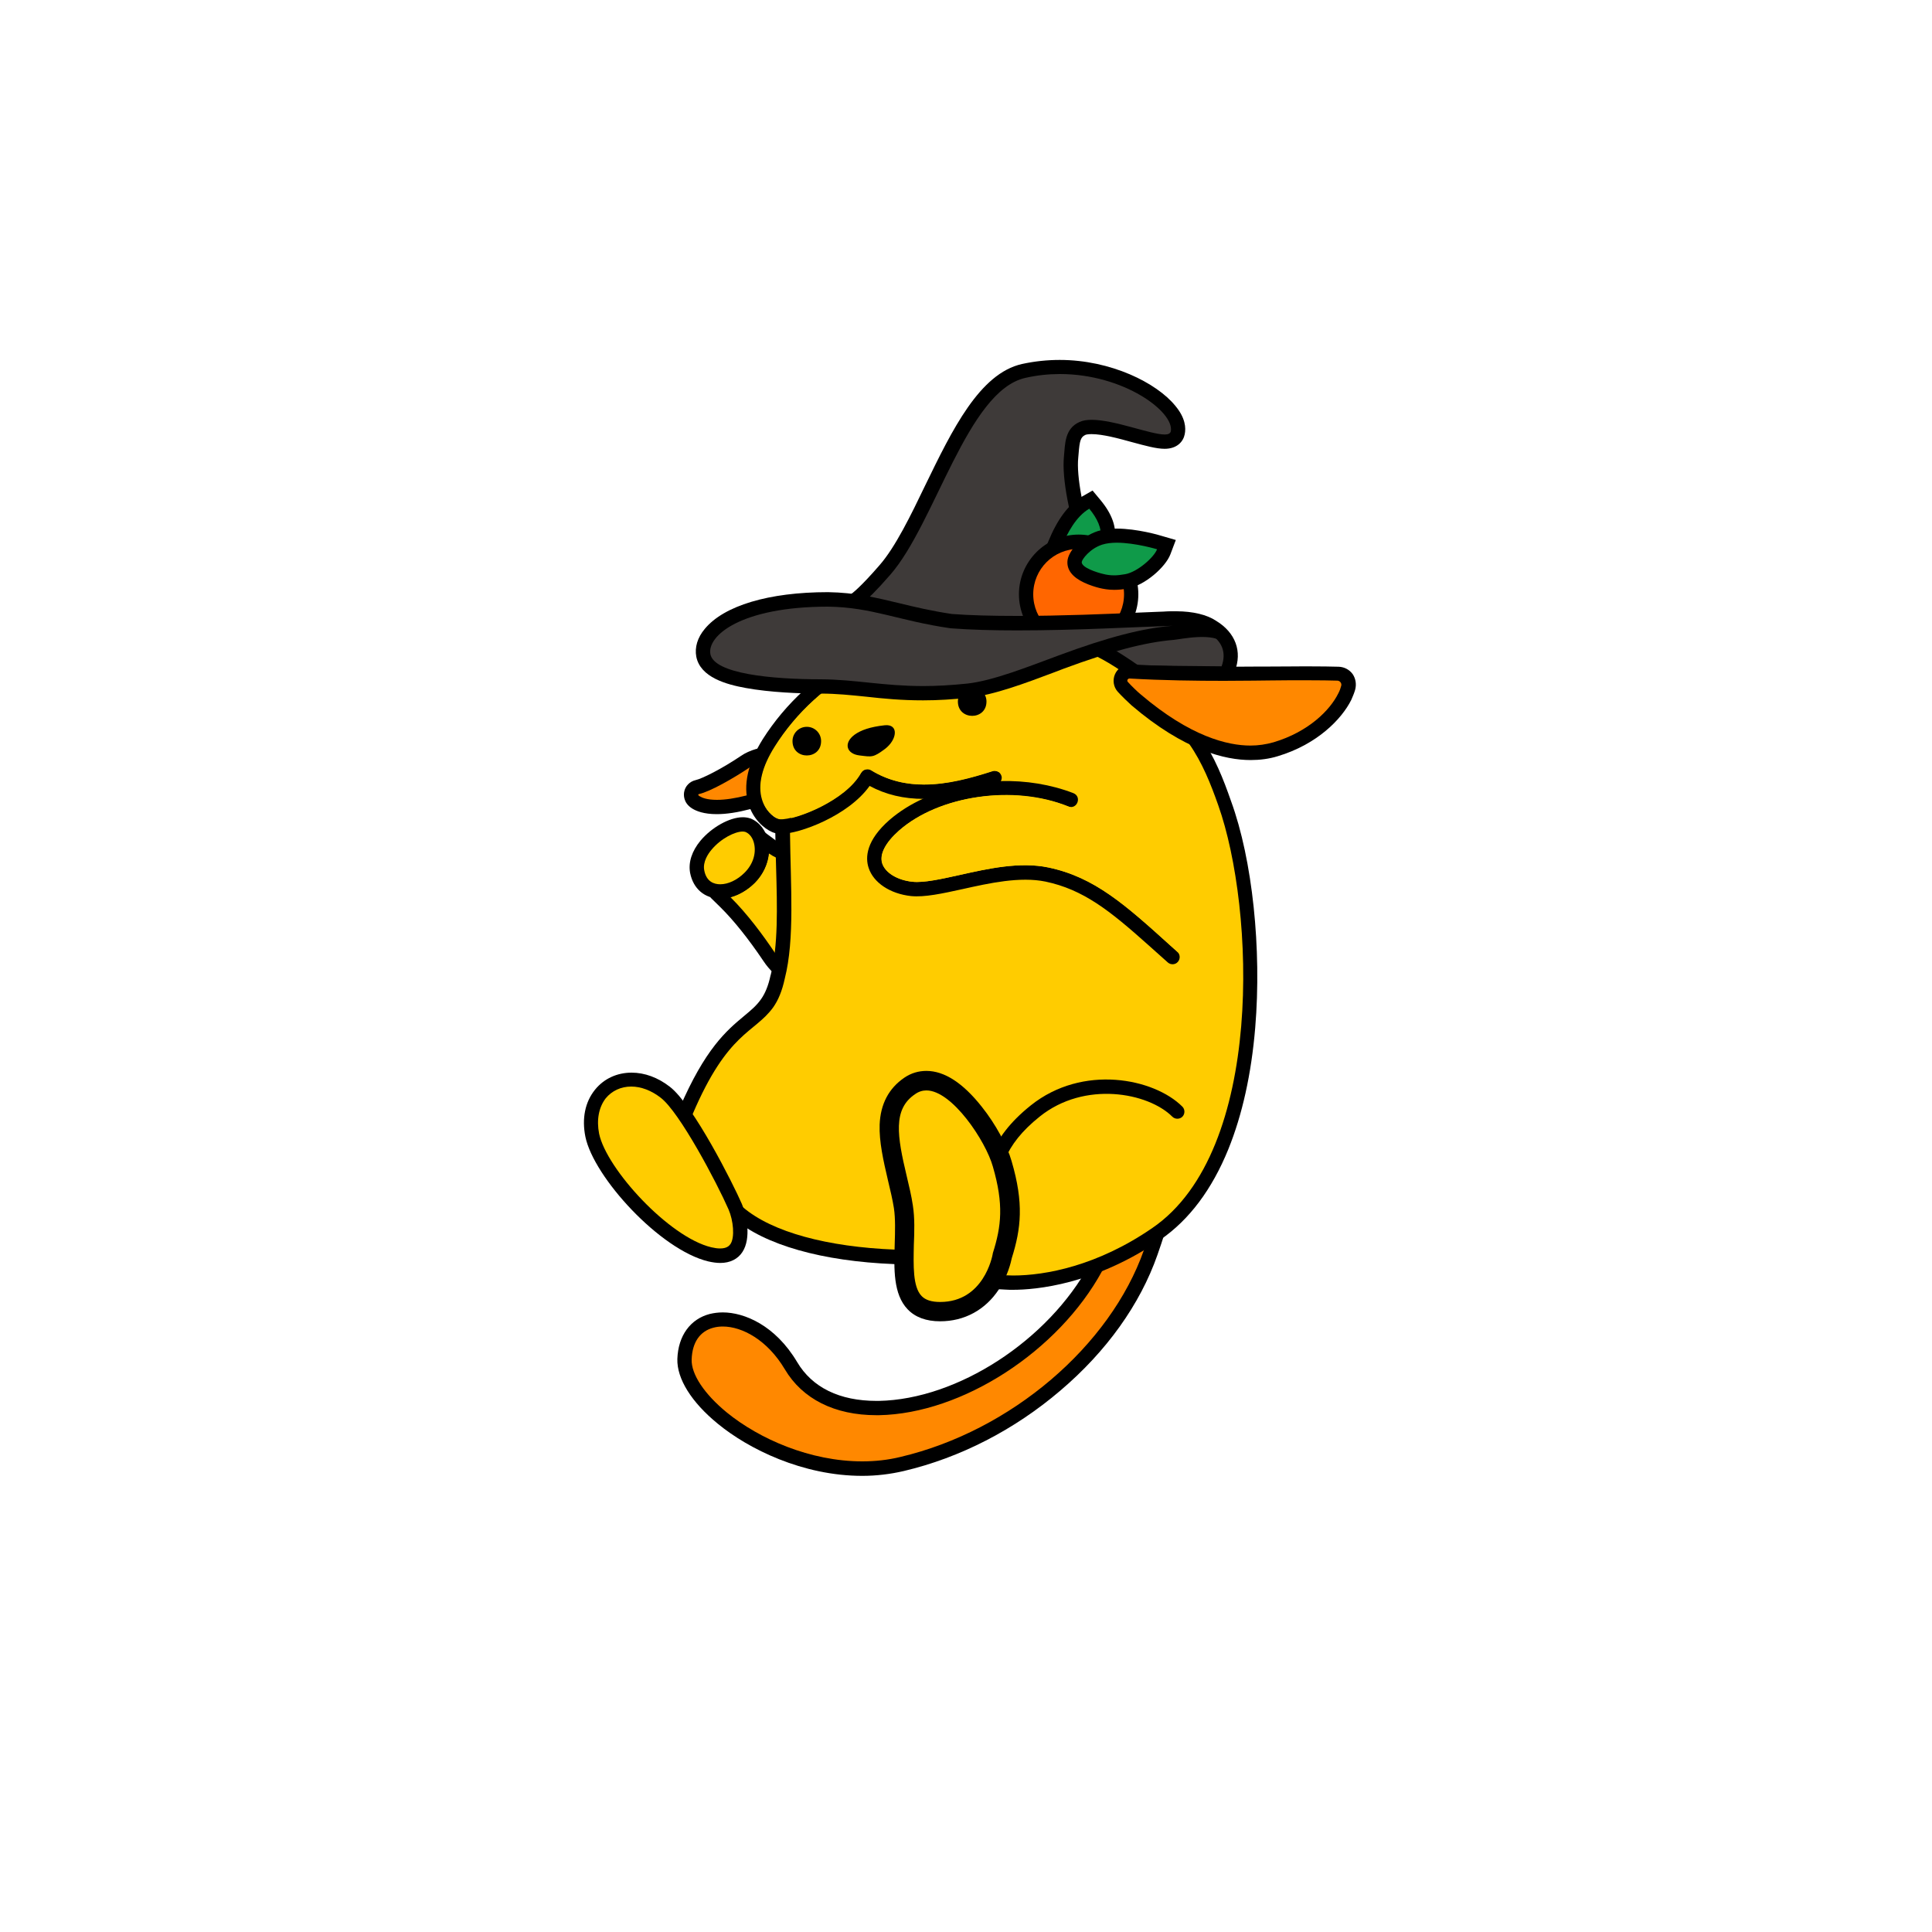
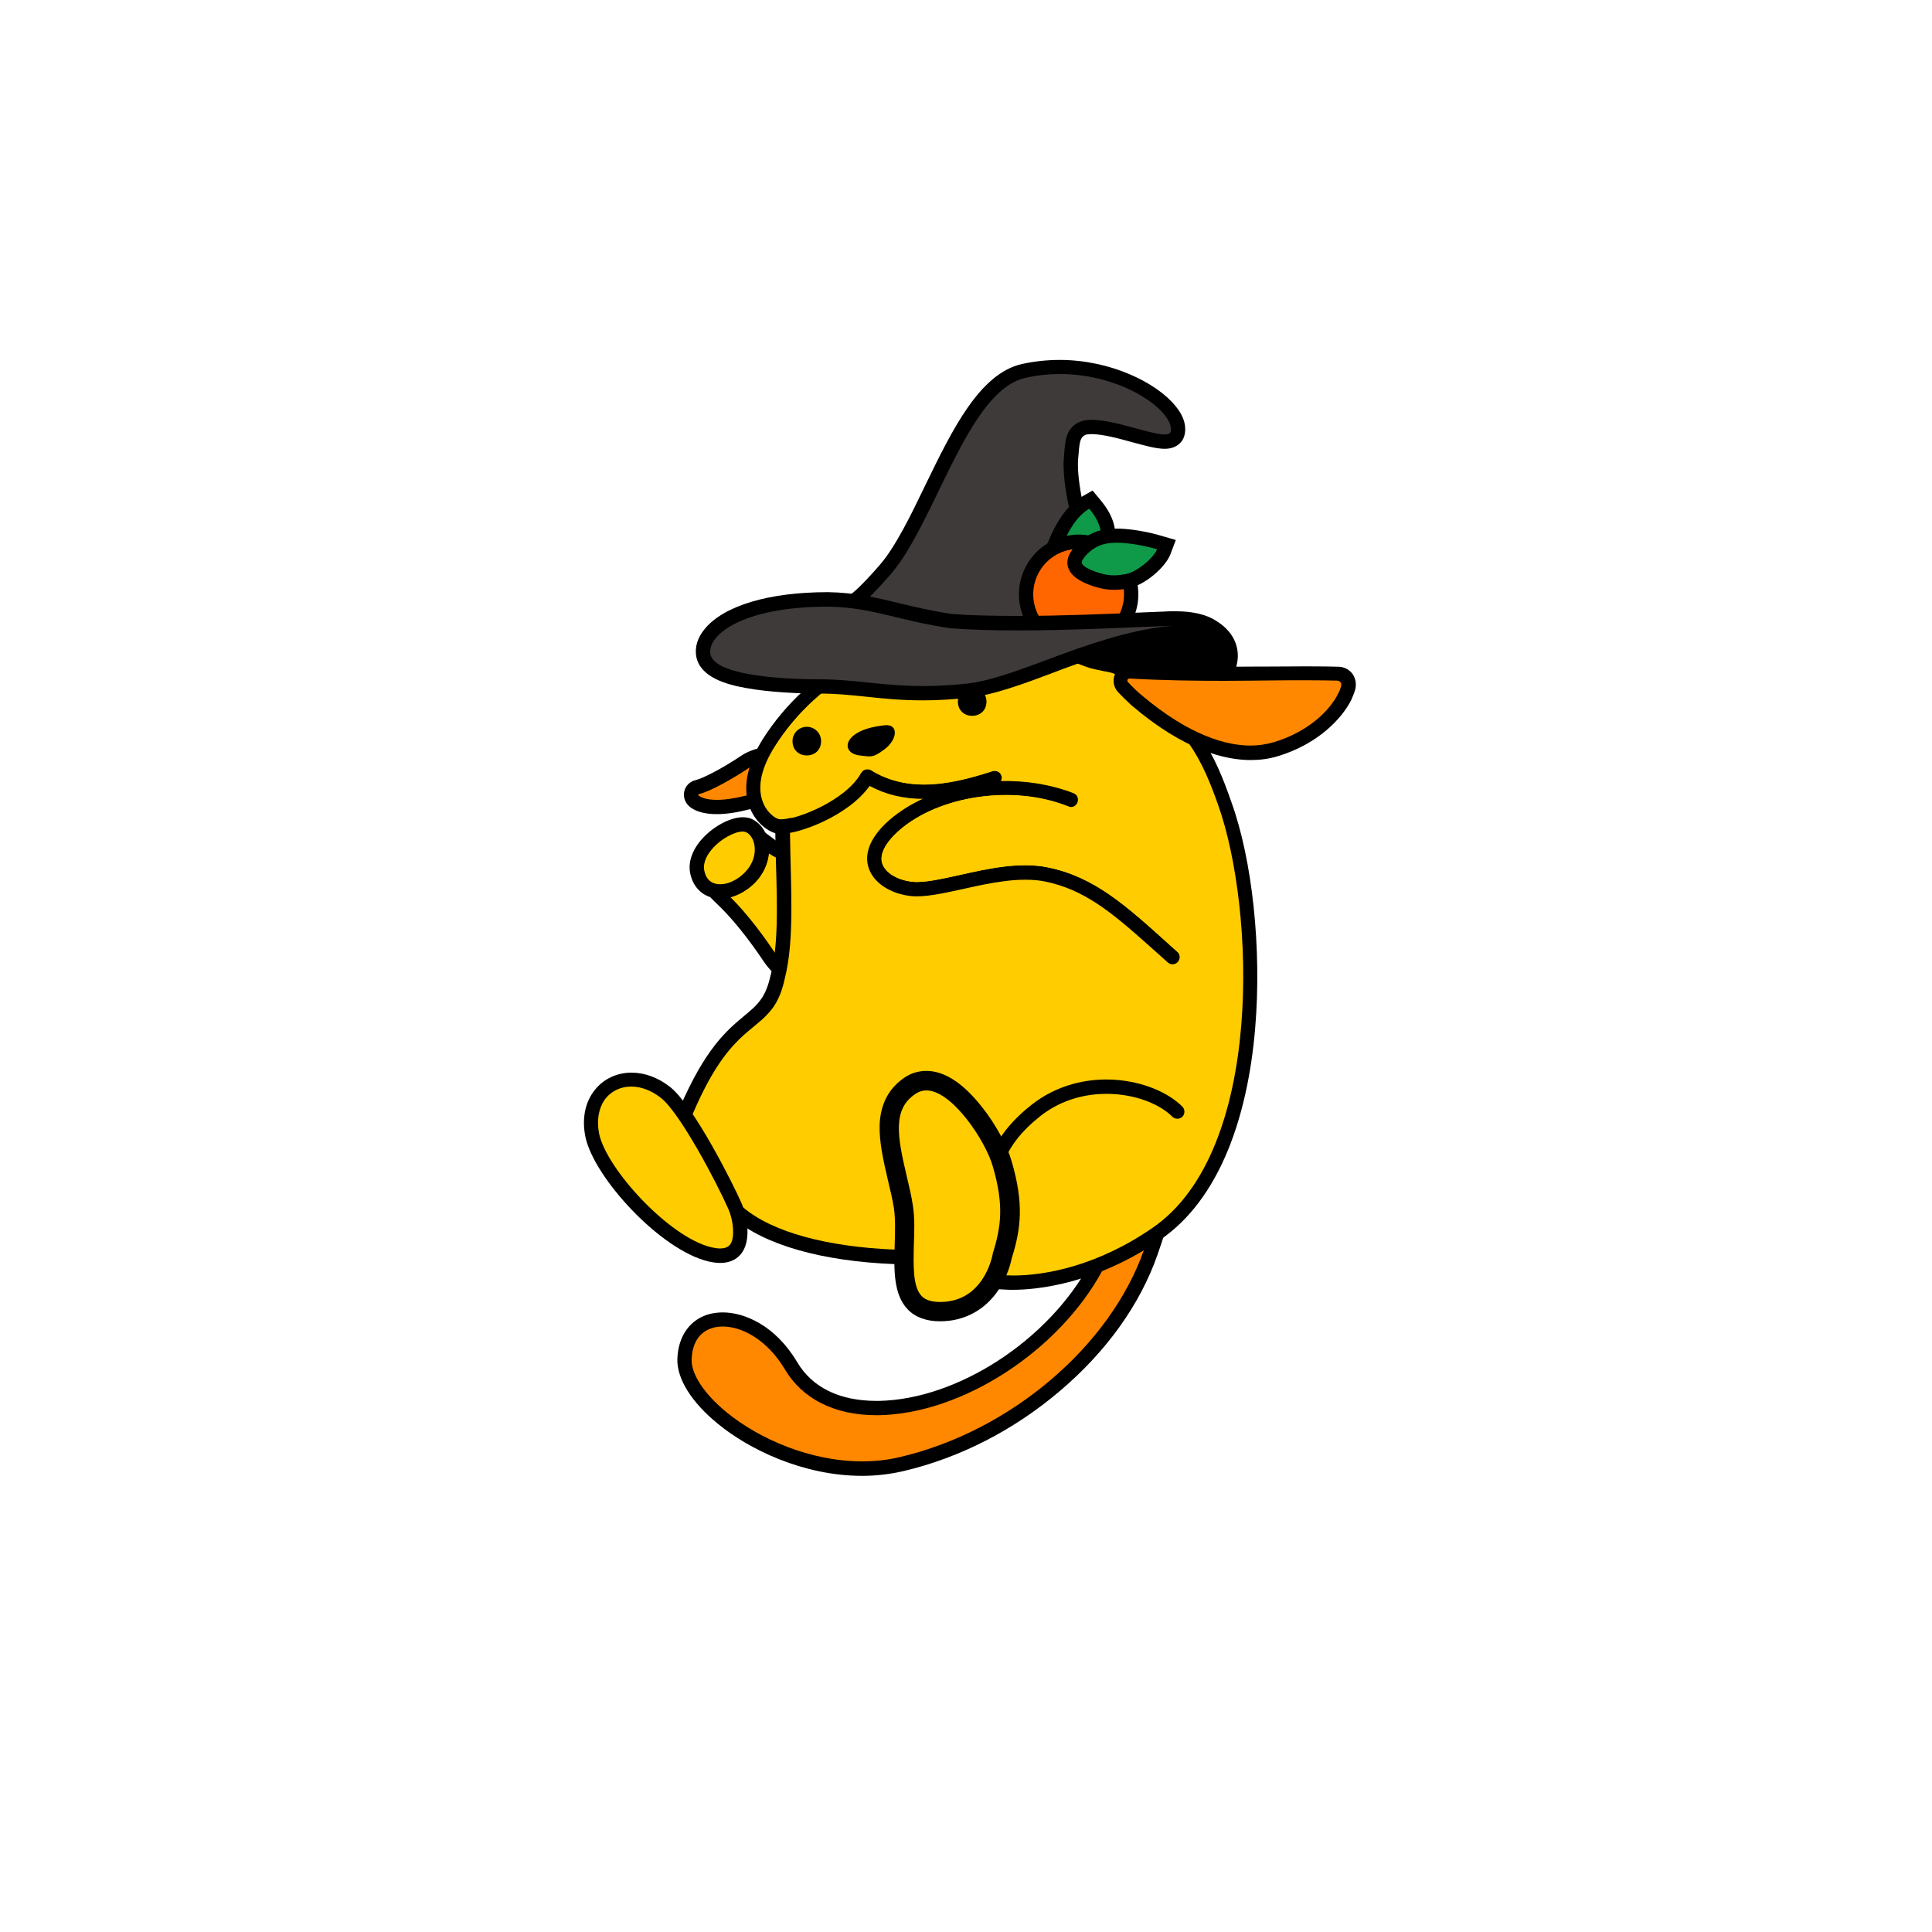
- <svg xmlns="http://www.w3.org/2000/svg" version="1.1" id="Layer_1" x="0px" y="0px" viewBox="0 0 1000 1000" style="enable-background:new 0 0 1000 1000;" xml:space="preserve">
-   <style type="text/css">
- 	.st0{fill:#FFCC00;}
- 	.st1{fill:#FF8800;}
- 	.st2{fill-rule:evenodd;clip-rule:evenodd;fill:#3E3A39;}
- 	.st3{fill-rule:evenodd;clip-rule:evenodd;fill:#0F9A49;}
- 	.st4{fill-rule:evenodd;clip-rule:evenodd;fill:#FF6600;}
- </style>
+ <svg xmlns="http://www.w3.org/2000/svg" id="Layer_1" x="0" y="0" version="1.1" viewBox="0 0 1000 1000">
  <g id="RightArm_1_">
-     <path id="RightArm--bg" d="M436.6,504c-4.5,5.1-10.5,7.9-17,7.9c-9.1,0-18.5-5.5-24.4-14.4c-7.8-11.6-15.5-21.2-22.3-27.9l-4.8-4.7   c-2-2-1.1-5.3,1.6-6.1l6.5-1.7c3.2-0.9,6.4-2.7,9.1-5.5c3-3,4.8-6.7,5.2-10.4V430c0-1.3,1.5-2.1,2.5-1.3l9.3,6.9   c0.7,0.5,1.7,1.1,2.9,1.7c10.2,4.9,31.7,27.4,35.7,46.7C443,494.1,439.7,500.5,436.6,504z" />
-     <path id="RightArm" class="st0" d="M402.1,444.1c-1.5-0.7-2.9-1.5-4.2-2.4l0,0c-0.5,5.5-3,11-7.3,15.3c-3.7,3.7-8.1,6.2-12.5,7.4   c8.7,8.6,17,19.8,23.2,29.1c4.5,6.7,11.6,11.1,18.3,11.1c4.1,0,8.1-1.6,11.4-5.4C444,484.4,413.7,449.6,402.1,444.1z" />
+     <path id="RightArm--bg" d="M436.6 504c-4.5 5.1-10.5 7.9-17 7.9-9.1 0-18.5-5.5-24.4-14.4-7.8-11.6-15.5-21.2-22.3-27.9l-4.8-4.7c-2-2-1.1-5.3 1.6-6.1l6.5-1.7c3.2-.9 6.4-2.7 9.1-5.5 3-3 4.8-6.7 5.2-10.4V430c0-1.3 1.5-2.1 2.5-1.3l9.3 6.9c.7.5 1.7 1.1 2.9 1.7 10.2 4.9 31.7 27.4 35.7 46.7 2.1 10.1-1.2 16.5-4.3 20z" />
+     <path id="RightArm" d="M402.1 444.1c-1.5-.7-2.9-1.5-4.2-2.4-.5 5.5-3 11-7.3 15.3-3.7 3.7-8.1 6.2-12.5 7.4 8.7 8.6 17 19.8 23.2 29.1 4.5 6.7 11.6 11.1 18.3 11.1 4.1 0 8.1-1.6 11.4-5.4 13-14.8-17.3-49.6-28.9-55.1z" class="st0" fill="#fc0" />
  </g>
  <g id="Tail--group">
-     <path id="Tail--bg" d="M599.1,649.5c-9,25.7-26.4,50-50.3,70.3c-23.8,20.3-51.8,34.7-81,41.6c-6.9,1.6-14.1,2.5-21.5,2.5   c-30.8,0-58.9-13.9-74.8-27c-13.6-11.1-21.2-23.3-20.9-33.5c0.4-12,6.7-20.7,16.8-23.3c2.1-0.5,4.3-0.8,6.7-0.8   c11.2,0,27.2,6.7,38.5,25.7c7.8,13.2,22,20.1,41.1,20.1c0.4,0,0.8,0,1.2,0c40.7-0.8,87.6-31.2,109.1-70.8   c7.7-14.1,13.2-29.6,17.1-40.8c1.9-5.4,3.6-10.1,5.1-13.5c1.3-3.1,4.1-9.4,10.4-9.4c4.1,0,7.6,1.8,9.9,5   C612,603.2,609.8,618.9,599.1,649.5z" />
-     <path id="Tail_2_" class="st1" d="M570.5,657.8c-22.7,41.7-72.5,73.9-115.5,74.7c-0.5,0-0.9,0-1.4,0c-21.6,0-38.3-8.4-47.4-23.8   c-9-15.1-22-22.1-32.1-22.1c-1.7,0-3.3,0.2-4.8,0.6c-7,1.8-11,7.6-11.3,16.4c-0.3,7.7,6.6,18,18.2,27.5   c16.8,13.7,43.2,25.3,70.1,25.3c6.6,0,13.3-0.7,19.8-2.3c57.2-13.5,108.5-57.4,126-107.1c5.4-15.3,16.7-49.2,4.5-49.2   C592.1,597.9,585.8,629.6,570.5,657.8z" />
+     <path id="Tail--bg" d="M599.1 649.5c-9 25.7-26.4 50-50.3 70.3-23.8 20.3-51.8 34.7-81 41.6-6.9 1.6-14.1 2.5-21.5 2.5-30.8 0-58.9-13.9-74.8-27-13.6-11.1-21.2-23.3-20.9-33.5.4-12 6.7-20.7 16.8-23.3 2.1-.5 4.3-.8 6.7-.8 11.2 0 27.2 6.7 38.5 25.7 7.8 13.2 22 20.1 41.1 20.1h1.2c40.7-.8 87.6-31.2 109.1-70.8 7.7-14.1 13.2-29.6 17.1-40.8 1.9-5.4 3.6-10.1 5.1-13.5 1.3-3.1 4.1-9.4 10.4-9.4 4.1 0 7.6 1.8 9.9 5 5.5 7.6 3.3 23.3-7.4 53.9z" />
+     <path id="Tail_2_" d="M570.5 657.8c-22.7 41.7-72.5 73.9-115.5 74.7h-1.4c-21.6 0-38.3-8.4-47.4-23.8-9-15.1-22-22.1-32.1-22.1-1.7 0-3.3.2-4.8.6-7 1.8-11 7.6-11.3 16.4-.3 7.7 6.6 18 18.2 27.5 16.8 13.7 43.2 25.3 70.1 25.3 6.6 0 13.3-.7 19.8-2.3 57.2-13.5 108.5-57.4 126-107.1 5.4-15.3 16.7-49.2 4.5-49.2-4.5.1-10.8 31.8-26.1 60z" class="st1" fill="#f80" />
  </g>
  <g id="Body--group">
-     <path id="Body--bg" d="M649.7,531.9c-2,24-6.7,45.1-13.9,62.9c-8.5,20.9-20.3,36.6-35.1,46.8c-34,23.4-64.8,26-76.4,26   c-1.3,0-2.5,0-3.8-0.1c-18.4-0.8-26-4.4-32.7-7.5c-5.9-2.8-11-5.2-24.9-5.7c-37.5-1.5-67-9.9-83.1-23.6c-0.2-0.1-0.5-0.4-0.9-0.7   c-4.8-3.5-19.3-14.3-25-24.7c-5.3-9.7-6.2-22.3-2.3-31.4c13.4-31.2,24.5-40.5,33.5-48c3.6-3,6.4-5.3,8.8-8.7   c2.2-3.1,3.8-7.1,4.9-12.2c0-0.1,0-0.2,0.1-0.3c3.9-15,3.4-34.9,2.8-56c-0.2-5.7-0.3-11.7-0.4-17.5v-0.1c0-18.6,9.6-40.7,25.7-59.2   c18.1-20.8,41.6-33.6,66.1-36.2c20.2-2.1,34.3-3.1,45.9-3.1c43.7,0,58.6,14.8,82.2,48.4c7.5,10.6,12.1,22.5,16,33.7   C648.3,445.1,653.1,491.2,649.7,531.9z" />
-     <path id="Body_1_" class="st0" d="M358.5,576.7c-3,7-2.2,17.4,2,25c5.6,10.3,23,22.2,24.1,23.2c15.1,12.9,43.7,20.5,78.7,21.9   c31.2,1.3,24.3,11.8,57.6,13.3c1.1,0,2.2,0.1,3.5,0.1c16.7,0,43.7-5,72.2-24.7c58-39.9,52.9-165.3,34-218.6   c-3.9-11.1-8.3-22.2-15.1-31.9c-23.5-33.5-36.6-45.2-76.2-45.2c-12.2,0-26.9,1.1-45.1,3.1c-49.9,5.3-85.3,55.3-85.3,88.1   c0.3,27.4,2.5,55.1-2.7,75.5c-1.4,6.5-3.4,11.2-6,14.9C390.4,534.9,376.8,533.8,358.5,576.7z" />
+     <path id="Body--bg" d="M649.7 531.9c-2 24-6.7 45.1-13.9 62.9-8.5 20.9-20.3 36.6-35.1 46.8-34 23.4-64.8 26-76.4 26-1.3 0-2.5 0-3.8-.1-18.4-.8-26-4.4-32.7-7.5-5.9-2.8-11-5.2-24.9-5.7-37.5-1.5-67-9.9-83.1-23.6-.2-.1-.5-.4-.9-.7-4.8-3.5-19.3-14.3-25-24.7-5.3-9.7-6.2-22.3-2.3-31.4 13.4-31.2 24.5-40.5 33.5-48 3.6-3 6.4-5.3 8.8-8.7 2.2-3.1 3.8-7.1 4.9-12.2 0-.1 0-.2.1-.3 3.9-15 3.4-34.9 2.8-56-.2-5.7-.3-11.7-.4-17.5v-.1c0-18.6 9.6-40.7 25.7-59.2 18.1-20.8 41.6-33.6 66.1-36.2 20.2-2.1 34.3-3.1 45.9-3.1 43.7 0 58.6 14.8 82.2 48.4 7.5 10.6 12.1 22.5 16 33.7 11.1 30.4 15.9 76.5 12.5 117.2z" />
+     <path id="Body_1_" d="M358.5 576.7c-3 7-2.2 17.4 2 25 5.6 10.3 23 22.2 24.1 23.2 15.1 12.9 43.7 20.5 78.7 21.9 31.2 1.3 24.3 11.8 57.6 13.3 1.1 0 2.2.1 3.5.1 16.7 0 43.7-5 72.2-24.7 58-39.9 52.9-165.3 34-218.6-3.9-11.1-8.3-22.2-15.1-31.9-23.5-33.5-36.6-45.2-76.2-45.2-12.2 0-26.9 1.1-45.1 3.1-49.9 5.3-85.3 55.3-85.3 88.1.3 27.4 2.5 55.1-2.7 75.5-1.4 6.5-3.4 11.2-6 14.9-9.8 13.5-23.4 12.4-41.7 55.3z" class="st0" fill="#fc0" />
  </g>
  <g id="RightHand--group">
-     <path id="RightHand--bg" d="M390.6,457c-5.2,5.1-11.7,8.1-17.8,8.1c-8.1,0-14-5.1-15.6-13.3c-1-5.4,0.9-11.3,5.4-16.7   c5.8-6.9,14.9-12,21.7-12.1h0.2c1.3,0,2.6,0.2,3.8,0.6h0.2l0.1,0.1c4.5,1.8,7.9,6.2,9.1,11.8C399.1,443,396.5,451,390.6,457z" />
-     <path id="RightHand" class="st0" d="M385.4,451.7c4.2-4.2,6-9.6,5-14.7c-0.6-3.1-2.3-5.5-4.6-6.4c-0.4-0.1-0.9-0.2-1.3-0.2h-0.1   c-4,0-11.3,3.6-16.1,9.4c-1.8,2.1-4.6,6.3-3.8,10.6c1.1,6,5.1,7.3,8.3,7.3C376.9,457.7,381.6,455.5,385.4,451.7z" />
+     <path id="RightHand--bg" d="M390.6 457c-5.2 5.1-11.7 8.1-17.8 8.1-8.1 0-14-5.1-15.6-13.3-1-5.4.9-11.3 5.4-16.7 5.8-6.9 14.9-12 21.7-12.1h.2c1.3 0 2.6.2 3.8.6h.2l.1.1c4.5 1.8 7.9 6.2 9.1 11.8 1.4 7.5-1.2 15.5-7.1 21.5z" />
+     <path id="RightHand" d="M385.4 451.7c4.2-4.2 6-9.6 5-14.7-.6-3.1-2.3-5.5-4.6-6.4-.4-.1-.9-.2-1.3-.2h-.1c-4 0-11.3 3.6-16.1 9.4-1.8 2.1-4.6 6.3-3.8 10.6 1.1 6 5.1 7.3 8.3 7.3 4.1 0 8.8-2.2 12.6-6z" class="st0" fill="#fc0" />
  </g>
  <g id="RightFootGroup">
-     <path id="RightFoot--bg" d="M384.3,648c-2.4,3.7-6.4,5.7-11.5,5.7c-1.9,0-4-0.3-6.2-0.8c-25-6-59.3-43.6-63.6-64.5   c-1.9-9.4-0.2-18,5-24.4c4.6-5.7,11.4-8.8,18.9-8.8c6.8,0,13.6,2.5,19.8,7.3c12.2,9.4,32.9,50.5,37.3,60.7   C386.5,629,388.9,640.9,384.3,648z" />
-     <path id="RightFoot_1_" class="st0" d="M310.1,586.8c3.8,18.2,36.2,53.6,58.1,58.8c1.7,0.4,3.2,0.6,4.5,0.6c3.4,0,4.7-1.3,5.4-2.3   c2.3-3.5,1.5-12.1-1-17.9c-6.1-13.9-25.3-50.3-35.1-57.8c-4.9-3.8-10.2-5.8-15.3-5.8c-5.3,0-10,2.2-13.2,6.1   C309.9,573.2,308.7,579.7,310.1,586.8z" />
+     <path id="RightFoot--bg" d="M384.3 648c-2.4 3.7-6.4 5.7-11.5 5.7-1.9 0-4-.3-6.2-.8-25-6-59.3-43.6-63.6-64.5-1.9-9.4-.2-18 5-24.4 4.6-5.7 11.4-8.8 18.9-8.8 6.8 0 13.6 2.5 19.8 7.3 12.2 9.4 32.9 50.5 37.3 60.7 2.5 5.8 4.9 17.7.3 24.8z" />
+     <path id="RightFoot_1_" d="M310.1 586.8c3.8 18.2 36.2 53.6 58.1 58.8 1.7.4 3.2.6 4.5.6 3.4 0 4.7-1.3 5.4-2.3 2.3-3.5 1.5-12.1-1-17.9-6.1-13.9-25.3-50.3-35.1-57.8-4.9-3.8-10.2-5.8-15.3-5.8-5.3 0-10 2.2-13.2 6.1-3.6 4.7-4.8 11.2-3.4 18.3z" class="st0" fill="#fc0" />
  </g>
  <g id="RightEar--group">
-     <path id="RightEar--bg" d="M413.3,399.4c-0.4,4.4-3.8,8.4-11.1,12.9c-4.7,3-10.2,5.5-13.9,6.5c-6.5,1.7-12.3,2.6-17.3,2.6   c-6.7,0-10.6-1.6-12.7-2.9c-4.8-3-4.4-7.2-4.2-8.5c0.5-3.1,2.9-5.5,5.9-6.2c3.5-0.8,13.5-5.8,23.6-12.6c4.2-2.9,10.7-4.8,16.1-4.8   c5.8,0,9.1,2.2,10.8,4.1C412.6,392.9,413.6,396,413.3,399.4z" />
-     <path id="RightEar" class="st1" d="M361.4,411.3c0,0.3,0.4,0.7,0.9,0.9c1.1,0.7,3.6,1.8,8.8,1.8c4.3,0,9.5-0.8,15.4-2.3   c5.2-1.4,19.1-8.8,19.5-13c0.1-1.3-0.2-2.4-0.9-3.2c-1-1.1-2.8-1.7-5.3-1.7c-3.9,0-8.9,1.5-11.9,3.5c-8.5,5.7-20.5,12.5-26.1,13.7   C361.5,411.1,361.4,411.2,361.4,411.3z" />
-   </g>
-   <g id="HatBack--group">
-     <path id="HatBack--bg" d="M639.1,347.5c-1.1,2.8-3.8,4.7-6.9,4.7h-0.1l-49.2-0.5c-2.1,0-4.1-0.9-5.5-2.5c-0.7-0.8-3.3-1.3-6-1.8   c-1.9-0.4-4.1-0.8-6.5-1.4c-2.9-0.8-7.8-2.8-9.8-3.6c-2.9-1.1-4.7-3.9-4.6-7c0.1-3.1,2-5.8,5-6.8c20.4-7.1,36.5-11,50.7-12.2   c0.1,0,0.2,0,0.3,0c0.8,0,1.6,0,2.4,0c8.5,0,15.9,1.8,20.5,4.9C639.5,327.4,643.1,337.2,639.1,347.5z" />
-     <path id="HatBack" class="st2" d="M625.5,327.6c-2.8-2-8.7-3.8-16.5-3.8c-0.7,0-1.4,0-2.1,0c-13.3,1.1-28.7,4.7-48.9,11.8   c3.1,1.2,7,2.7,9.1,3.3c6.7,1.9,12.5,1.5,16,5.5l49.2,0.5C634.9,337.7,632.6,331.7,625.5,327.6z" />
+     <path id="RightEar--bg" d="M413.3 399.4c-.4 4.4-3.8 8.4-11.1 12.9-4.7 3-10.2 5.5-13.9 6.5-6.5 1.7-12.3 2.6-17.3 2.6-6.7 0-10.6-1.6-12.7-2.9-4.8-3-4.4-7.2-4.2-8.5.5-3.1 2.9-5.5 5.9-6.2 3.5-.8 13.5-5.8 23.6-12.6 4.2-2.9 10.7-4.8 16.1-4.8 5.8 0 9.1 2.2 10.8 4.1 2.1 2.4 3.1 5.5 2.8 8.9z" />
+     <path id="RightEar" d="M361.4 411.3c0 .3.4.7.9.9 1.1.7 3.6 1.8 8.8 1.8 4.3 0 9.5-.8 15.4-2.3 5.2-1.4 19.1-8.8 19.5-13 .1-1.3-.2-2.4-.9-3.2-1-1.1-2.8-1.7-5.3-1.7-3.9 0-8.9 1.5-11.9 3.5-8.5 5.7-20.5 12.5-26.1 13.7-.3.1-.4.2-.4.3z" class="st1" fill="#f80" />
  </g>
  <g id="Head--group">
-     <path id="Head--bg" d="M516.4,328.1c1.6,0,3.2,0,4.8,0.1c20.6,0.6,39.5,6.5,55.9,17c11.2,7.2,17.5,11.4,25.9,25.2   c1.5,2.5,9,0.8,7.9-1.1c-10.1-17.6-17.5-22.3-29.8-30.3c-17.7-11.4-37.8-17.6-59.7-18.2c-1.6,0-3.3-0.1-5-0.1l0,0   c-1.6,0-3.3,0-4.9,0.1c-24.3,0.6-47.8,6.6-67.8,17.1c-20.2,10.6-37.1,26.1-48.9,44.7c-7.7,12.3-10.3,23.9-7.4,33.5   c2.4,7.8,7.9,12.7,12.3,14.6c1.4,0.6,2.9,0.9,4.7,0.9c9.3,0,34.7-9.3,45.7-24.8c8.4,4.5,17.6,6.7,28.1,6.7c12.6,0,25-3.2,36.4-6.9   c3-1,3.8-2.2,3.9-4.1c0-1.3-1.2-3.6-3.8-3.5c-0.3,0-0.7,0.1-1,0.2c-11.2,3.6-23.3,6.9-35.4,6.9c-9.3,0-18.6-2-27.4-7.4   c-0.6-0.4-1.3-0.5-1.9-0.5c-1.3,0-2.5,0.6-3.2,1.8l-0.1,0.1c-7.9,14.3-33.3,24.1-41.2,24.1c-0.7,0-1.3-0.1-1.7-0.3   c-2.8-1.2-6.6-4.6-8.2-10c-2.3-7.5,0-17,6.6-27.4c22.5-35.7,63.4-57.1,110.6-58.3l0,0C513.2,328.1,514.8,328.1,516.4,328.1" />
-     <path id="Head" class="st0" d="M516.6,399.4c-1-0.4-2-0.7-3-0.3c-19.7,6.3-42.5,12-62.8-0.5c-1.7-1.1-4-0.5-5.1,1.2l-0.1,0.1   c-8.6,15.7-38.3,26-43,23.9c-2.8-1.2-6.6-4.6-8.2-10c-2.3-7.5,0-17,6.6-27.4c22.5-35.7,63.4-57.1,110.6-58.3l0,0   c3.1-0.1,6.3-0.1,9.5,0c20.6,0.6,39.5,6.5,55.9,17c13.2,8.5,19.7,12.7,30.6,33.6C613.2,389.2,523.2,402.2,516.6,399.4z" />
+     <path id="Head--bg" d="M516.4 328.1c1.6 0 3.2 0 4.8.1 20.6.6 39.5 6.5 55.9 17 11.2 7.2 17.5 11.4 25.9 25.2 1.5 2.5 9 .8 7.9-1.1-10.1-17.6-17.5-22.3-29.8-30.3-17.7-11.4-37.8-17.6-59.7-18.2-1.6 0-3.3-.1-5-.1-1.6 0-3.3 0-4.9.1-24.3.6-47.8 6.6-67.8 17.1-20.2 10.6-37.1 26.1-48.9 44.7-7.7 12.3-10.3 23.9-7.4 33.5 2.4 7.8 7.9 12.7 12.3 14.6 1.4.6 2.9.9 4.7.9 9.3 0 34.7-9.3 45.7-24.8 8.4 4.5 17.6 6.7 28.1 6.7 12.6 0 25-3.2 36.4-6.9 3-1 3.8-2.2 3.9-4.1 0-1.3-1.2-3.6-3.8-3.5-.3 0-.7.1-1 .2-11.2 3.6-23.3 6.9-35.4 6.9-9.3 0-18.6-2-27.4-7.4-.6-.4-1.3-.5-1.9-.5-1.3 0-2.5.6-3.2 1.8l-.1.1c-7.9 14.3-33.3 24.1-41.2 24.1-.7 0-1.3-.1-1.7-.3-2.8-1.2-6.6-4.6-8.2-10-2.3-7.5 0-17 6.6-27.4 22.5-35.7 63.4-57.1 110.6-58.3 1.4-.1 3-.1 4.6-.1" />
+     <path id="Head" d="M516.6 399.4c-1-.4-2-.7-3-.3-19.7 6.3-42.5 12-62.8-.5-1.7-1.1-4-.5-5.1 1.2l-.1.1c-8.6 15.7-38.3 26-43 23.9-2.8-1.2-6.6-4.6-8.2-10-2.3-7.5 0-17 6.6-27.4 22.5-35.7 63.4-57.1 110.6-58.3 3.1-.1 6.3-.1 9.5 0 20.6.6 39.5 6.5 55.9 17 13.2 8.5 19.7 12.7 30.6 33.6 5.6 10.5-84.4 23.5-91 20.7z" class="st0" fill="#fc0" />
+     <g class="wapuugotchi--clothing" id="witch_hat">
+       <path d="m639.1 347.5c-1.1 2.8-3.8 4.7-6.9 4.7h-0.1l-49.2-0.5c-2.1 0-4.1-0.9-5.5-2.5-0.7-0.8-3.3-1.3-6-1.8-1.9-0.4-4.1-0.8-6.5-1.4-2.9-0.8-7.8-2.8-9.8-3.6-2.9-1.1-4.7-3.9-4.6-7s2-5.8 5-6.8c20.4-7.1 36.5-11 50.7-12.2h0.3 2.4c8.5 0 15.9 1.8 20.5 4.9 10.1 6.1 13.7 15.9 9.7 26.2z" />
+       <path d="m625.5 327.6c-2.8-2-8.7-3.8-16.5-3.8h-2.1c-13.3 1.1-28.7 4.7-48.9 11.8 3.1 1.2 7 2.7 9.1 3.3 6.7 1.9 12.5 1.5 16 5.5l49.2 0.5c2.6-7.2 0.3-13.2-6.8-17.3z" />
+       <path d="m613.2 224.8c-0.7 3.6-3.8 7.5-10.4 7.5-4.3 0-10-1.6-16.7-3.4-7.2-2-15.4-4.2-21.1-4.2-2.1 0-3 0.3-3.2 0.4-2.5 1.1-3 3.2-3.5 9.5-0.1 0.8-0.1 1.6-0.2 2.3-1 9.5 2.5 28 8.7 47 6.8 20.6 13.9 32.8 16.8 34.9 2.5 1.8 3.6 5.1 2.8 8.1s-3.5 5.1-6.7 5.3c-0.8 0-2.2 0.2-4.1 0.3-9.3 0.7-28.6 2.3-49.7 2.3-13 0-24.6-0.6-34.4-1.8-15.7-1.9-29-4.8-37.4-6.8-4.8-1.2-8.5-2.2-10.8-2.9-1.3-0.4-2.3-0.7-2.9-0.9-0.3-0.1-0.6-0.2-0.8-0.2-5.1-1.7-5.4-6.2-5.4-7.1 0-2.3 1.1-4.5 3-5.9 0.8-0.6 1.7-1 2.7-1.3 1.2-0.7 5.4-3.9 15.3-15.3 8.3-9.5 16.2-25.8 23.8-41.6 13.8-28.4 28-57.7 50-62.6 6.4-1.4 12.9-2.1 19.5-2.1 26.5 0 50.2 11.9 59.8 23.7 5.3 6.3 5.6 11.5 4.9 14.8z" />
+       <path d="m606 223.3c2-10-24.2-29.7-57.4-29.7-5.8 0-11.8 0.6-17.9 2-30 6.7-46.6 75.2-69.9 101.9-14.7 16.9-18.5 17.6-19.1 17.6h-0.1s20.9 7 50.7 10.6c10.6 1.3 22.2 1.7 33.5 1.7 25.4 0 48.7-2.3 53.4-2.6-11.4-8.3-30.9-65.1-28.5-88.6 0.6-6.2 0.3-14.4 8.1-17.8 1.7-0.8 3.8-1.1 6.3-1.1 11.8 0 30.4 7.6 37.8 7.6 1.7 0 2.8-0.5 3.1-1.6z" fill="#3E3A39" />
+       <path d="m577 279.6c-1.2 7.6-6.6 12.6-14.5 13.3-0.8 0.1-1.5 0.1-2.3 0.1-3.9 0-7.9-0.8-13.3-2.7l-7.4-2.6 3-7.2c4.8-11.8 10.6-19.5 17.6-23.5l5.4-3.1 4 4.8c6.1 7.3 8.5 14.1 7.5 20.9z" />
+       <path d="m549.4 283.2c4.6 1.6 7.9 2.3 10.8 2.3 0.6 0 1.1 0 1.6-0.1 3.8-0.3 7.1-2.2 7.8-7 0.8-4.9-1.6-10-5.8-15.1-6.8 4-11.3 12.4-14.4 19.9z" fill="#0F9A49" />
+       <path d="m589.2 307.6c0 17-13.9 30.9-30.9 30.9s-30.9-13.9-30.9-30.9 13.9-30.9 30.9-30.9c17.1 0 30.9 13.9 30.9 30.9z" />
+       <path d="m558.3 284.1c-13 0-23.5 10.5-23.5 23.5s10.5 23.5 23.5 23.5 23.5-10.5 23.5-23.5c0-12.9-10.5-23.5-23.5-23.5z" fill="#f60" />
+       <path d="m633.7 333.1c-5.1-6.1-22.7-2.2-26.2-1.9-14.8 1.2-32.9 6-56.9 14.9-1.6 0.6-3.1 1.2-4.7 1.8-15.4 5.8-31.4 11.8-44.3 13.2-8.2 0.9-16 1.4-23.8 1.4-11.3 0-20.5-0.9-29.5-1.9-7.9-0.8-15.3-1.6-23.5-1.6-10.8 0-26.2-0.6-38.8-2.9-10-1.8-23.5-5.5-25.6-16.2-0.9-4.8 0.6-9.9 4.4-14.4 9.9-12 33.1-19 63.7-19h0.1c14.2 0.2 25.1 2.9 36.8 5.7 8.2 2 16.6 4 27.3 5.6 9.4 0.7 20.7 1 33.8 1 22.7 0 47-1 64.7-1.8 5.9-0.2 11-0.5 15.4-0.6h0.3c3.9 0 19.2 3 23.3 8.9 0.3 0.4 4 8.4 3.5 7.8z" />
+       <path d="m367.7 338.6c2 10.1 31.4 13 57.2 13 17.9 0.1 32.1 3.5 53 3.5 6.8 0 14.3-0.4 22.9-1.3 13.3-1.5 31.1-8.6 47.3-14.6 25.3-9.4 43.5-14.1 58.9-15.3-18.3 0.6-50.3 2.4-80.4 2.4-12.2 0-24.1-0.3-34.6-1.1-26.9-3.9-40.6-10.9-63.4-11.2-45.3 0-62.7 15.2-60.9 24.6z" fill="#3E3A39" />
+       <path d="m608.6 279.5-2.8 7.4c-2.5 6.6-13.2 16.1-22.1 17.7-2.5 0.5-4.8 0.7-7 0.7-3.2 0-5.6-0.5-7.4-0.9-2.1-0.5-5.3-1.5-8.1-2.8-6-2.8-9-6.5-8.7-11.1 0.3-5.1 7.1-12.8 15.7-15.6 2.8-0.9 6-1.3 9.8-1.3 10.6 0 22.5 3.5 23 3.7l7.6 2.2z" />
+       <path d="m559.9 290.9c-0.2 2.9 8.1 5.5 11.2 6.2 1.6 0.4 3.4 0.7 5.6 0.7 1.6 0 3.5-0.2 5.7-0.6 6.3-1.1 14.9-8.7 16.5-12.9 0 0-11.3-3.4-20.9-3.4-2.7 0-5.3 0.3-7.5 1-6.5 2.1-10.5 7.7-10.6 9z" fill="#0F9A49" />
+     </g>
+   </g>
+   <g id="LeftEar--group">
+     <path id="LeftEar--bg" d="M701.4 357.1c-.5 1.7-1.2 3.4-2 5.2-5 10-17.7 23-38 29.1-4.5 1.4-9.3 2-14 2h-.1c-13 0-34.2-4.9-61.6-28.3-1.9-1.7-5.1-4.8-7.1-7-2.3-2.5-2.8-6.1-1.5-9.1s4.4-5.1 7.8-5.1h.5c13.9.8 30.1 1.2 48.4 1.2 8.1 0 14.8-.1 19.3-.1h4.5c7.4 0 13.3-.1 18.2-.1 8.1 0 13.7.1 17.1.2 2.9.1 5.6 1.5 7.3 3.9 1.5 2.3 2 5.2 1.2 8.1z" />
+     <path id="LeftEar" d="M590.4 359.4c25.7 21.9 45.1 26.5 56.8 26.5h.1c4 0 8-.6 11.9-1.7 18.1-5.4 29.2-16.6 33.5-25.3.8-1.5 1.2-2.8 1.5-3.9.4-1.3-.6-2.6-1.9-2.7-3.3-.1-8.9-.2-16.7-.2-5.4 0-11.6 0-18.2.1-3.3 0-12.2.2-23.9.2-13.9 0-31.7-.2-48.8-1.2h-.1c-.9 0-1.5 1.1-.8 1.8 2 2.2 5 5.1 6.6 6.4z" class="st1" fill="#f80" />
+   </g>
+   <g id="Face--group">
+     <path id="RightEye" d="M417.6 376.2c-4.1 0-7.4 3.3-7.4 7.4 0 9.9 14.8 9.9 14.8 0 0-4.1-3.3-7.4-7.4-7.4z" />
+     <path id="LeftEye" d="M503.2 355.7c-4.1 0-7.4 3.3-7.4 7.4 0 9.9 14.8 9.9 14.8 0 0-4.1-3.3-7.4-7.4-7.4z" />
+     <path id="Nose" d="M457.9 375.4c-7.4.8-12.3 2.5-15.6 4.9-5.9 4.4-4.1 9.9 2.5 10.7 6.6.8 7.1 1.2 13.2-3.3 6.5-4.9 7.3-13.1-.1-12.3z" />
+   </g>
+   <g id="LeftLEg--group">
+     <path id="LetLeg" d="M512.4 655.2c-4.6-5.2-3.7-15.7-1.9-29.4 2.6-19.8 5-34.5 25.4-50.8 24.4-19.5 62.2-15 76.2-.5 3.6 3.7 6.7 10.9 7.3 18.8.9 11.4-22.2 42.4-44.8 51.8-22.6 9.6-54 19.3-62.2 10.1z" class="st0" fill="#fc0" />
+     <path id="LeftLeg--bg_1_" d="M512.4 658.9c-1.2 0-2.3-.5-3-1.6-4.7-6.7-4.5-17.2-2.6-32 2.5-19 4.6-35.5 26.8-53.2 26.8-21.4 63.7-14 78.4.7 1.4 1.4 1.4 3.8 0 5.2-1.4 1.4-3.8 1.4-5.2 0-12.5-12.5-45.4-18.7-68.6-.1-18.9 15.1-21.4 28.2-24.1 48.4-1.4 11-2.3 21.8 1.3 26.7 1.2 1.7.8 4-.9 5.2-.6.5-1.4.7-2.1.7z" />
+   </g>
+   <g id="LeftFoot--group">
+     <path id="LeftFoot--bg" d="M523.7 651.2c-.4 1.9-2 9.1-6.7 16.2-7 10.6-17.8 16.5-30.4 16.5-7.2 0-12.9-2.1-16.8-6.2-7.5-7.8-7.1-21-6.7-33.7v-.1c.2-6.4.4-13.1-.4-18.5-.7-4.4-1.8-9.1-3.1-14.5-2.4-10.2-4.6-20.1-4.3-28.7.4-10.7 4.7-18.9 12.8-24.4 3.5-2.4 7.4-3.5 11.4-3.5 9.3 0 18.9 6.2 28.7 18.6 7.1 8.9 13.1 20 15.4 28.1 6.4 21.8 4.9 34.9.1 50.2z" />
+     <path id="LeftFoot_1_" d="M477 670.8c2 2.1 5.2 3.1 9.6 3.1 22.6 0 27-23.7 27.2-24.7 0-.2.1-.4.1-.6 4.4-13.9 5.7-25.2 0-44.8-3.7-13.2-21.1-39.4-34.4-39.4-2 0-4 .6-5.8 1.9-11.7 7.8-9.3 21.8-4.4 42.4 1.2 5.1 2.5 10.4 3.2 15.3 1 6.4.8 13.5.5 20.4-.2 10.6-.6 21.6 4 26.4z" class="st0" fill="#fc0" />
  </g>
  <g id="LeftArm--group">
-     <path id="LeftArm--bg" d="M478,413.3c-6.4,2.9-12.4,6.6-17.6,11.1c-12.1,10.6-12.6,19.4-10.8,24.8c2.5,7.7,11.1,13.4,21.9,14.6   c7.1,0.7,16.2-1.3,26.7-3.6c13.9-3.1,29.7-6.6,42.9-3.9c19.6,4.1,33.3,15,53.1,32.7l10.3,9.2c1.5,1.3,3.9,1.2,5.2-0.4   c1.3-1.5,1.2-3.9-0.4-5.2l0,0l-2.9-2.6c-24-21.7-39.9-36-63.8-41c-14.8-3.1-31.3,0.6-46,3.9c-9.5,2.1-18.5,4.1-24.3,3.5   c-7.8-0.8-14.1-4.6-15.7-9.5c-1.5-4.7,1.6-10.7,8.7-17c20.7-18.2,59.1-23.7,87.5-12.5c4.7,1.9,7.4-5.1,2.7-6.9   c-11.4-4.4-24.6-6.6-37.7-6.2C507.7,404.7,487.3,409.1,478,413.3z" />
-     <path id="LeftArm" class="st0" d="M615.4,451c11.7,12.2,17,60.3-6,41.6l0,0l-2.9-2.6c-24-21.7-39.9-36-63.8-41   c-14.8-3.1-31.3,0.6-46,3.9c-9.5,2.1-18.5,4.1-24.3,3.5c-7.8-0.8-14.1-4.6-15.7-9.5c-1.5-4.7,1.6-10.7,8.7-17   c20.7-18.2,59.3-24,87.5-12.5C557.5,419.4,599,433.9,615.4,451z" />
-   </g>
-   <g id="LeftEar--group">
-     <path id="LeftEar--bg" d="M701.4,357.1c-0.5,1.7-1.2,3.4-2,5.2c-5,10-17.7,23-38,29.1c-4.5,1.4-9.3,2-14,2h-0.1   c-13,0-34.2-4.9-61.6-28.3c-1.9-1.7-5.1-4.8-7.1-7c-2.3-2.5-2.8-6.1-1.5-9.1s4.4-5.1,7.8-5.1c0.2,0,0.3,0,0.5,0   c13.9,0.8,30.1,1.2,48.4,1.2c8.1,0,14.8-0.1,19.3-0.1c2,0,3.5,0,4.5,0c7.4,0,13.3-0.1,18.2-0.1c8.1,0,13.7,0.1,17.1,0.2   c2.9,0.1,5.6,1.5,7.3,3.9C701.7,351.3,702.2,354.2,701.4,357.1z" />
-     <path id="LeftEar" class="st1" d="M590.4,359.4c25.7,21.9,45.1,26.5,56.8,26.5h0.1c4,0,8-0.6,11.9-1.7   c18.1-5.4,29.2-16.6,33.5-25.3c0.8-1.5,1.2-2.8,1.5-3.9c0.4-1.3-0.6-2.6-1.9-2.7c-3.3-0.1-8.9-0.2-16.7-0.2c-5.4,0-11.6,0-18.2,0.1   c-3.3,0-12.2,0.2-23.9,0.2c-13.9,0-31.7-0.2-48.8-1.2c0,0,0,0-0.1,0c-0.9,0-1.5,1.1-0.8,1.8C585.8,355.2,588.8,358.1,590.4,359.4z" />
-   </g>
-   <g id="Hat--group">
-     <g id="HatTop--group">
-       <path id="HatTop--bg" d="M613.2,224.8c-0.7,3.6-3.8,7.5-10.4,7.5c-4.3,0-10-1.6-16.7-3.4c-7.2-2-15.4-4.2-21.1-4.2    c-2.1,0-3,0.3-3.2,0.4c-2.5,1.1-3,3.2-3.5,9.5c-0.1,0.8-0.1,1.6-0.2,2.3c-1,9.5,2.5,28,8.7,47c6.8,20.6,13.9,32.8,16.8,34.9    c2.5,1.8,3.6,5.1,2.8,8.1s-3.5,5.1-6.7,5.3c-0.8,0-2.2,0.2-4.1,0.3c-9.3,0.7-28.6,2.3-49.7,2.3c-13,0-24.6-0.6-34.4-1.8    c-15.7-1.9-29-4.8-37.4-6.8c-4.8-1.2-8.5-2.2-10.8-2.9c-1.3-0.4-2.3-0.7-2.9-0.9c-0.3-0.1-0.6-0.2-0.8-0.2    c-5.1-1.7-5.4-6.2-5.4-7.1c0-2.3,1.1-4.5,3-5.9c0.8-0.6,1.7-1,2.7-1.3c1.2-0.7,5.4-3.9,15.3-15.3c8.3-9.5,16.2-25.8,23.8-41.6    c13.8-28.4,28-57.7,50-62.6c6.4-1.4,12.9-2.1,19.5-2.1c26.5,0,50.2,11.9,59.8,23.7C613.6,216.3,613.9,221.5,613.2,224.8z" />
-       <path id="HatTop" class="st2" d="M606,223.3c2-10-24.2-29.7-57.4-29.7c-5.8,0-11.8,0.6-17.9,2c-30,6.7-46.6,75.2-69.9,101.9    c-14.7,16.9-18.5,17.6-19.1,17.6c-0.1,0-0.1,0-0.1,0v0c0,0,20.9,7,50.7,10.6c10.6,1.3,22.2,1.7,33.5,1.7c25.4,0,48.7-2.3,53.4-2.6    c-11.4-8.3-30.9-65.1-28.5-88.6c0.6-6.2,0.3-14.4,8.1-17.8c1.7-0.8,3.8-1.1,6.3-1.1c11.8,0,30.4,7.6,37.8,7.6    C604.6,224.9,605.7,224.4,606,223.3z" />
-     </g>
-     <g id="LeafBack--group">
-       <path id="LeavBack--bg" d="M577,279.6c-1.2,7.6-6.6,12.6-14.5,13.3c-0.8,0.1-1.5,0.1-2.3,0.1c-3.9,0-7.9-0.8-13.3-2.7l-7.4-2.6    l3-7.2c4.8-11.8,10.6-19.5,17.6-23.5l5.4-3.1l4,4.8C575.6,266,578,272.8,577,279.6z" />
-       <path id="LeafBack" class="st3" d="M549.4,283.2c4.6,1.6,7.9,2.3,10.8,2.3c0.6,0,1.1,0,1.6-0.1c3.8-0.3,7.1-2.2,7.8-7    c0.8-4.9-1.6-10-5.8-15.1C557,267.3,552.5,275.7,549.4,283.2z" />
-     </g>
-     <g id="Orange--group">
-       <path id="Orange--bg" d="M589.2,307.6c0,17-13.9,30.9-30.9,30.9c-17,0-30.9-13.9-30.9-30.9c0-17,13.9-30.9,30.9-30.9    C575.4,276.7,589.2,290.6,589.2,307.6z" />
-       <path id="Orange" class="st4" d="M558.3,284.1L558.3,284.1c-13,0-23.5,10.5-23.5,23.5v0c0,13,10.5,23.5,23.5,23.5h0    c13,0,23.5-10.5,23.5-23.5v0C581.8,294.7,571.3,284.1,558.3,284.1z" />
-     </g>
-     <g id="HatFront--group">
-       <path id="HatFront--bg" d="M633.7,333.1c-5.1-6.1-22.7-2.2-26.2-1.9c-14.8,1.2-32.9,6-56.9,14.9c-1.6,0.6-3.1,1.2-4.7,1.8    c-15.4,5.8-31.4,11.8-44.3,13.2c-8.2,0.9-16,1.4-23.8,1.4c-11.3,0-20.5-0.9-29.5-1.9c-7.9-0.8-15.3-1.6-23.5-1.6    c-10.8,0-26.2-0.6-38.8-2.9c-10-1.8-23.5-5.5-25.6-16.2c-0.9-4.8,0.6-9.9,4.4-14.4c9.9-12,33.1-19,63.7-19h0.1    c14.2,0.2,25.1,2.9,36.8,5.7c8.2,2,16.6,4,27.3,5.6c9.4,0.7,20.7,1,33.8,1c22.7,0,47-1,64.7-1.8c5.9-0.2,11-0.5,15.4-0.6h0.3    c3.9,0,19.2,3,23.3,8.9C630.5,325.7,634.2,333.7,633.7,333.1z" />
-       <path id="HatFront" class="st2" d="M367.7,338.6c2,10.1,31.4,13,57.2,13c17.9,0.1,32.1,3.5,53,3.5c6.8,0,14.3-0.4,22.9-1.3    c13.3-1.5,31.1-8.6,47.3-14.6c25.3-9.4,43.5-14.1,58.9-15.3c-18.3,0.6-50.3,2.4-80.4,2.4c-12.2,0-24.1-0.3-34.6-1.1    c-26.9-3.9-40.6-10.9-63.4-11.2l0,0C383.3,314,365.9,329.2,367.7,338.6z" />
-     </g>
-     <g id="LeafFront--group">
-       <path id="LeafFront--bg" d="M608.6,279.5l-2.8,7.4c-2.5,6.6-13.2,16.1-22.1,17.7c-2.5,0.5-4.8,0.7-7,0.7c-3.2,0-5.6-0.5-7.4-0.9    c-2.1-0.5-5.3-1.5-8.1-2.8c-6-2.8-9-6.5-8.7-11.1c0.3-5.1,7.1-12.8,15.7-15.6c2.8-0.9,6-1.3,9.8-1.3c10.6,0,22.5,3.5,23,3.7    L608.6,279.5z" />
-       <path id="LeafFront" class="st3" d="M559.9,290.9c-0.2,2.9,8.1,5.5,11.2,6.2c1.6,0.4,3.4,0.7,5.6,0.7c1.6,0,3.5-0.2,5.7-0.6    c6.3-1.1,14.9-8.7,16.5-12.9c0,0-11.3-3.4-20.9-3.4c-2.7,0-5.3,0.3-7.5,1C564,284,560,289.6,559.9,290.9z" />
-     </g>
-   </g>
-   <g id="Face--group">
-     <path id="RightEye" d="M417.6,376.2c-4.1,0-7.4,3.3-7.4,7.4c0,9.9,14.8,9.9,14.8,0C425,379.5,421.7,376.2,417.6,376.2z" />
-     <path id="LeftEye" d="M503.2,355.7c-4.1,0-7.4,3.3-7.4,7.4c0,9.9,14.8,9.9,14.8,0C510.6,359,507.3,355.7,503.2,355.7L503.2,355.7   L503.2,355.7z" />
-     <path id="Nose" d="M457.9,375.4c-7.4,0.8-12.3,2.5-15.6,4.9c-5.9,4.4-4.1,9.9,2.5,10.7c6.6,0.8,7.1,1.2,13.2-3.3   C464.5,382.8,465.3,374.6,457.9,375.4L457.9,375.4z" />
-   </g>
-   <g id="LeftLEg--group">
-     <path id="LetLeg" class="st0" d="M512.4,655.2c-4.6-5.2-3.7-15.7-1.9-29.4c2.6-19.8,5-34.5,25.4-50.8c24.4-19.5,62.2-15,76.2-0.5   c3.6,3.7,6.7,10.9,7.3,18.8c0.9,11.4-22.2,42.4-44.8,51.8C552,654.7,520.6,664.4,512.4,655.2z" />
-     <path id="LeftLeg--bg_1_" d="M512.4,658.9c-1.2,0-2.3-0.5-3-1.6c-4.7-6.7-4.5-17.2-2.6-32c2.5-19,4.6-35.5,26.8-53.2   c26.8-21.4,63.7-14,78.4,0.7c1.4,1.4,1.4,3.8,0,5.2s-3.8,1.4-5.2,0c-12.5-12.5-45.4-18.7-68.6-0.1c-18.9,15.1-21.4,28.2-24.1,48.4   c-1.4,11-2.3,21.8,1.3,26.7c1.2,1.7,0.8,4-0.9,5.2C513.9,658.7,513.1,658.9,512.4,658.9z" />
-   </g>
-   <g id="LeftFoot--group">
-     <path id="LeftFoot--bg" d="M523.7,651.2c-0.4,1.9-2,9.1-6.7,16.2c-7,10.6-17.8,16.5-30.4,16.5c-7.2,0-12.9-2.1-16.8-6.2   c-7.5-7.8-7.1-21-6.7-33.7v-0.1c0.2-6.4,0.4-13.1-0.4-18.5c-0.7-4.4-1.8-9.1-3.1-14.5c-2.4-10.2-4.6-20.1-4.3-28.7   c0.4-10.7,4.7-18.9,12.8-24.4c3.5-2.4,7.4-3.5,11.4-3.5c9.3,0,18.9,6.2,28.7,18.6c7.1,8.9,13.1,20,15.4,28.1   C530,622.8,528.5,635.9,523.7,651.2z" />
-     <path id="LeftFoot_1_" class="st0" d="M477,670.8c2,2.1,5.2,3.1,9.6,3.1c22.6,0,27-23.7,27.2-24.7c0-0.2,0.1-0.4,0.1-0.6   c4.4-13.9,5.7-25.2,0-44.8c-3.7-13.2-21.1-39.4-34.4-39.4c-2,0-4,0.6-5.8,1.9c-11.7,7.8-9.3,21.8-4.4,42.4   c1.2,5.1,2.5,10.4,3.2,15.3c1,6.4,0.8,13.5,0.5,20.4C472.8,655,472.4,666,477,670.8z" />
+     <path id="LeftArm--bg" d="M478 413.3c-6.4 2.9-12.4 6.6-17.6 11.1-12.1 10.6-12.6 19.4-10.8 24.8 2.5 7.7 11.1 13.4 21.9 14.6 7.1.7 16.2-1.3 26.7-3.6 13.9-3.1 29.7-6.6 42.9-3.9 19.6 4.1 33.3 15 53.1 32.7l10.3 9.2c1.5 1.3 3.9 1.2 5.2-.4 1.3-1.5 1.2-3.9-.4-5.2l-2.9-2.6c-24-21.7-39.9-36-63.8-41-14.8-3.1-31.3.6-46 3.9-9.5 2.1-18.5 4.1-24.3 3.5-7.8-.8-14.1-4.6-15.7-9.5-1.5-4.7 1.6-10.7 8.7-17 20.7-18.2 59.1-23.7 87.5-12.5 4.7 1.9 7.4-5.1 2.7-6.9-11.4-4.4-24.6-6.6-37.7-6.2-10.1.4-30.5 4.8-39.8 9z" />
+     <path id="LeftArm" d="M615.4 451c11.7 12.2 17 60.3-6 41.6l-2.9-2.6c-24-21.7-39.9-36-63.8-41-14.8-3.1-31.3.6-46 3.9-9.5 2.1-18.5 4.1-24.3 3.5-7.8-.8-14.1-4.6-15.7-9.5-1.5-4.7 1.6-10.7 8.7-17 20.7-18.2 59.3-24 87.5-12.5 4.6 2 46.1 16.5 62.5 33.6z" class="st0" fill="#fc0" />
  </g>
</svg>
